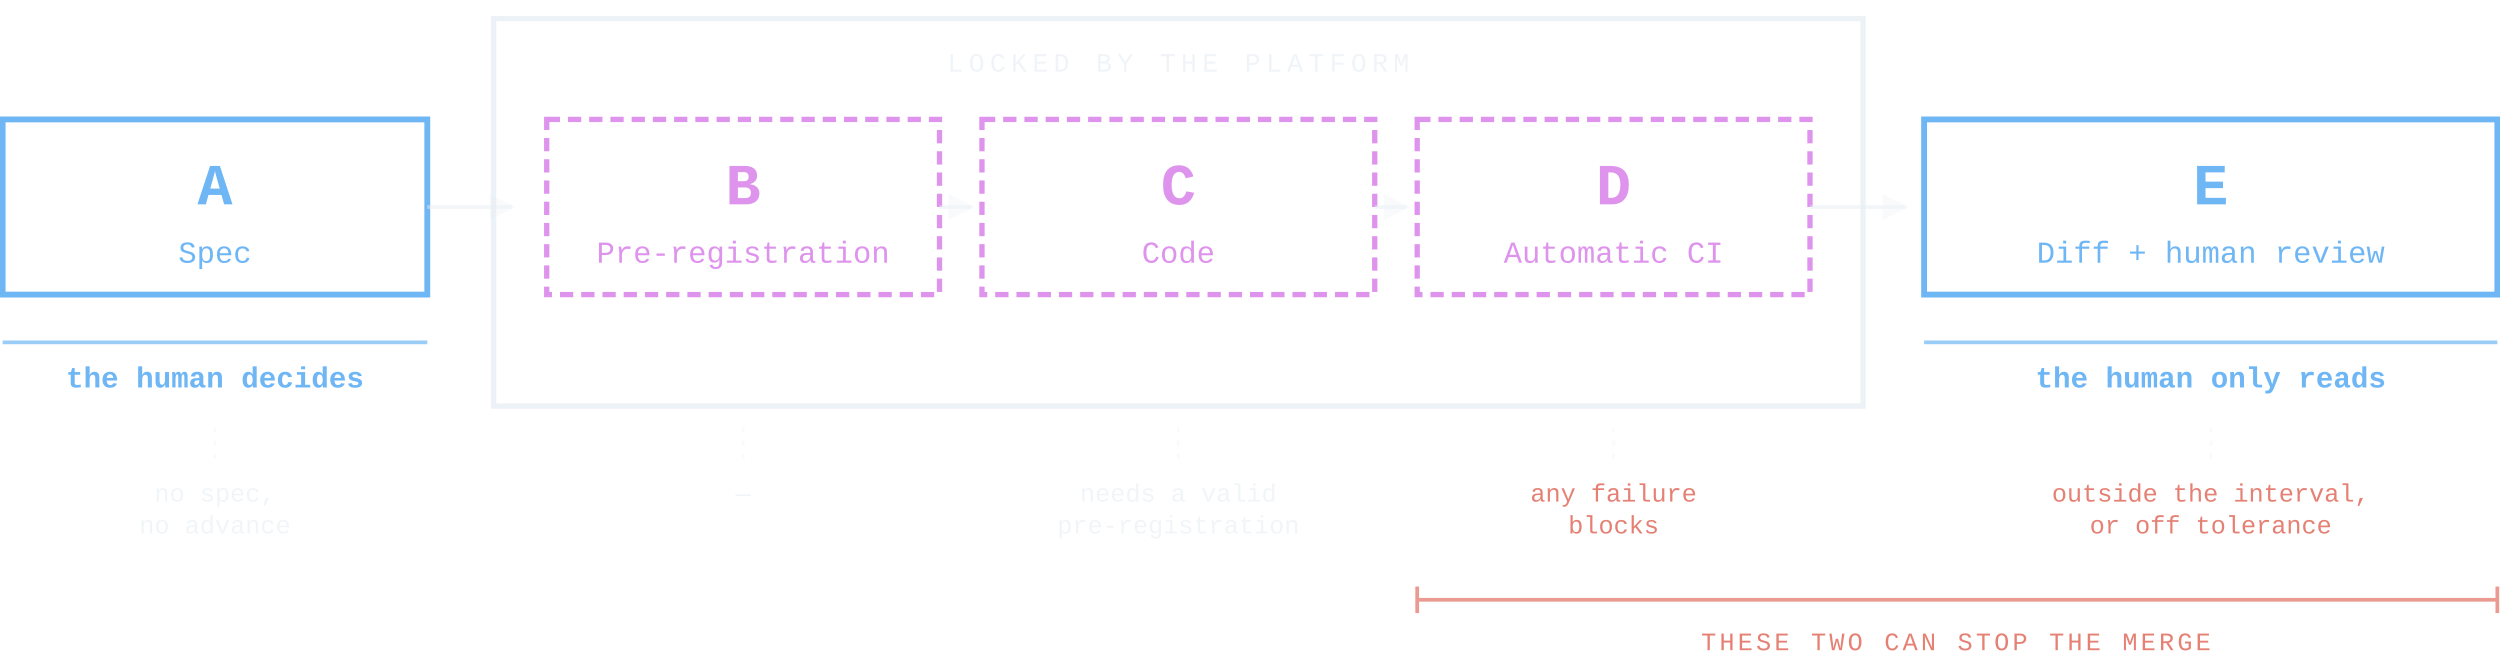
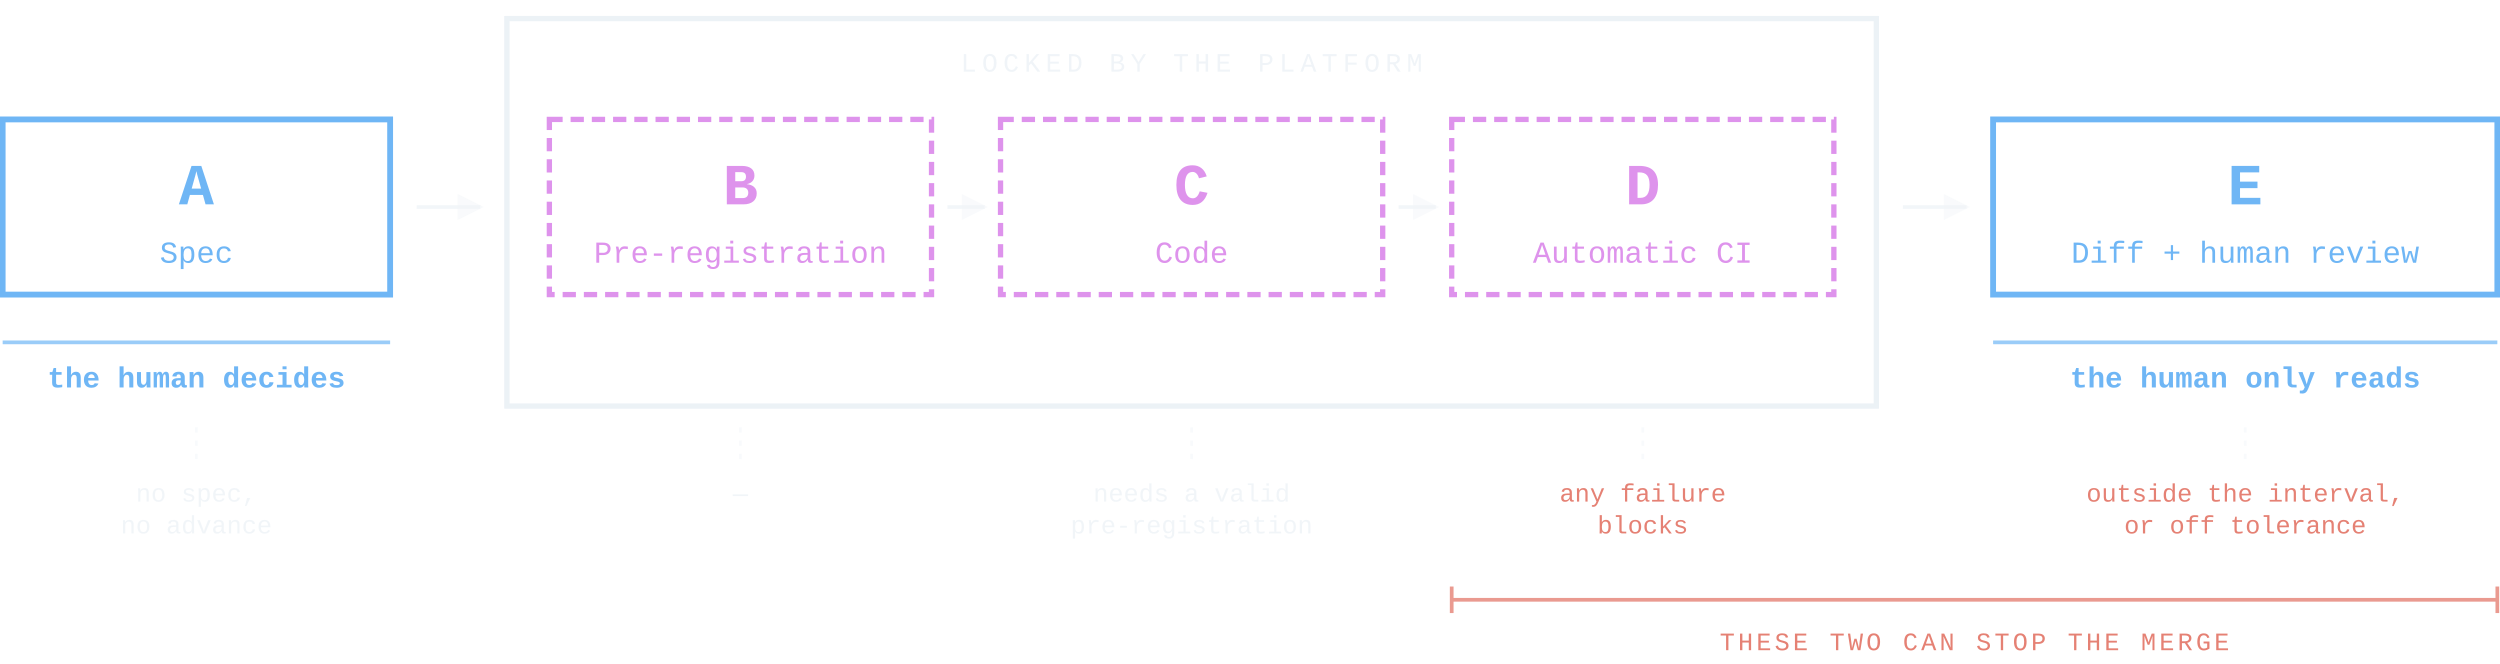
<svg xmlns="http://www.w3.org/2000/svg" viewBox="0 0 942 250" width="942" height="250" role="img" aria-label="Stage A is human, stages B C and D run locked inside the platform, stage E returns to a human who only reads the automated diff" font-family="&quot;SFMono-Regular&quot;,Menlo,Consolas,&quot;Liberation Mono&quot;,monospace">
  <defs>
    <marker id="p" viewBox="0 0 8 8" refX="7" refY="4" markerWidth="7" markerHeight="7" orient="auto">
      <path d="M0 0 L8 4 L0 8 z" fill="#e6edf3" fill-opacity=".5" />
    </marker>
  </defs>
-   <rect x="186" y="7" width="516" height="146" fill="none" stroke="#e6edf3" stroke-width="2" opacity=".75" />
-   <text x="444" y="27" text-anchor="middle" font-size="10" letter-spacing="2" fill="#e6edf3" opacity=".6">LOCKED BY THE PLATFORM</text>
+   <rect x="191" y="7" width="516" height="146" fill="none" stroke="#e6edf3" stroke-width="2" opacity=".75" />
+   <text x="449" y="27" text-anchor="middle" font-size="10" letter-spacing="2" fill="#e6edf3" opacity=".6">LOCKED BY THE PLATFORM</text>
  <g fill="none" stroke="#6FB6F5" stroke-width="2.2">
-     <rect x="1" y="45" width="160" height="66" />
-     <rect x="725" y="45" width="216" height="66" />
+     <rect x="1" y="45" width="146" height="66" />
+     <rect x="751" y="45" width="190" height="66" />
  </g>
-   <text x="81" y="77" text-anchor="middle" font-size="22" font-weight="600" fill="#6FB6F5">A</text>
-   <text x="81" y="99" text-anchor="middle" font-size="11.5" fill="#6FB6F5">Spec</text>
-   <text x="833" y="77" text-anchor="middle" font-size="22" font-weight="600" fill="#6FB6F5">E</text>
-   <text x="833" y="99" text-anchor="middle" font-size="11.5" fill="#6FB6F5">Diff + human review</text>
+   <text x="74" y="77" text-anchor="middle" font-size="22" font-weight="600" fill="#6FB6F5">A</text>
+   <text x="74" y="99" text-anchor="middle" font-size="11.5" fill="#6FB6F5">Spec</text>
+   <text x="846" y="77" text-anchor="middle" font-size="22" font-weight="600" fill="#6FB6F5">E</text>
+   <text x="846" y="99" text-anchor="middle" font-size="11.5" fill="#6FB6F5">Diff + human review</text>
  <g fill="none" stroke="#DE93EC" stroke-width="2" stroke-dasharray="5 3">
-     <rect x="206" y="45" width="148" height="66" />
-     <rect x="370" y="45" width="148" height="66" />
-     <rect x="534" y="45" width="148" height="66" />
+     <rect x="207" y="45" width="144" height="66" />
+     <rect x="377" y="45" width="144" height="66" />
+     <rect x="547" y="45" width="144" height="66" />
  </g>
  <g text-anchor="middle" fill="#DE93EC">
-     <text x="280" y="77" font-size="22" font-weight="600">B</text>
-     <text x="444" y="77" font-size="22" font-weight="600">C</text>
-     <text x="608" y="77" font-size="22" font-weight="600">D</text>
-     <text x="280" y="99" font-size="11.5">Pre-registration</text>
-     <text x="444" y="99" font-size="11.5">Code</text>
-     <text x="608" y="99" font-size="11.5">Automatic CI</text>
+     <text x="279" y="77" font-size="22" font-weight="600">B</text>
+     <text x="449" y="77" font-size="22" font-weight="600">C</text>
+     <text x="619" y="77" font-size="22" font-weight="600">D</text>
+     <text x="279" y="99" font-size="11.5">Pre-registration</text>
+     <text x="449" y="99" font-size="11.5">Code</text>
+     <text x="619" y="99" font-size="11.5">Automatic CI</text>
  </g>
  <g fill="none" stroke="#e6edf3" stroke-width="1.4" opacity=".5" marker-end="url(#p)">
-     <path d="M161 78h32" />
-     <path d="M354 78h12" />
-     <path d="M518 78h12" />
-     <path d="M682 78h36" />
+     <path d="M157 78h24" />
+     <path d="M357 78h14" />
+     <path d="M527 78h14" />
+     <path d="M717 78h24" />
  </g>
  <g fill="none" stroke="#6FB6F5" stroke-width="1.4" opacity=".7">
-     <path d="M1 129h160M725 129h216" />
+     <path d="M1 129h146M751 129h190" />
  </g>
-   <text x="81" y="146" text-anchor="middle" font-size="11" font-weight="600" fill="#6FB6F5">the human decides</text>
-   <text x="833" y="146" text-anchor="middle" font-size="11" font-weight="600" fill="#6FB6F5">the human only reads</text>
+   <text x="74" y="146" text-anchor="middle" font-size="11" font-weight="600" fill="#6FB6F5">the human decides</text>
+   <text x="846" y="146" text-anchor="middle" font-size="11" font-weight="600" fill="#6FB6F5">the human only reads</text>
  <g fill="none" stroke="#e6edf3" stroke-width="1" stroke-dasharray="2 3" opacity=".28">
-     <path d="M81 161v14M280 161v14M444 161v14M608 161v14M833 161v14" />
+     <path d="M74 161v14M279 161v14M449 161v14M619 161v14M846 161v14" />
  </g>
  <g font-size="9.5" text-anchor="middle" fill="#e6edf3" opacity=".55">
-     <text x="81" y="189">no spec,</text>
-     <text x="81" y="201">no advance</text>
-     <text x="280" y="189">—</text>
-     <text x="444" y="189">needs a valid</text>
-     <text x="444" y="201">pre-registration</text>
+     <text x="74" y="189">no spec,</text>
+     <text x="74" y="201">no advance</text>
+     <text x="279" y="189">—</text>
+     <text x="449" y="189">needs a valid</text>
+     <text x="449" y="201">pre-registration</text>
  </g>
  <g font-size="9.5" text-anchor="middle" fill="#E58174">
-     <text x="608" y="189">any failure</text>
-     <text x="608" y="201">blocks</text>
-     <text x="833" y="189">outside the interval,</text>
-     <text x="833" y="201">or off tolerance</text>
+     <text x="619" y="189">any failure</text>
+     <text x="619" y="201">blocks</text>
+     <text x="846" y="189">outside the interval,</text>
+     <text x="846" y="201">or off tolerance</text>
  </g>
  <g fill="none" stroke="#E58174" stroke-width="1.4" opacity=".8">
-     <path d="M534 221v10M941 221v10M534 226h407" />
+     <path d="M547 221v10M941 221v10M547 226h394" />
  </g>
-   <text x="737" y="245" text-anchor="middle" font-size="9.5" letter-spacing="1.2" fill="#E58174">THESE TWO CAN STOP THE MERGE</text>
+   <text x="744" y="245" text-anchor="middle" font-size="9.5" letter-spacing="1.2" fill="#E58174">THESE TWO CAN STOP THE MERGE</text>
</svg>
